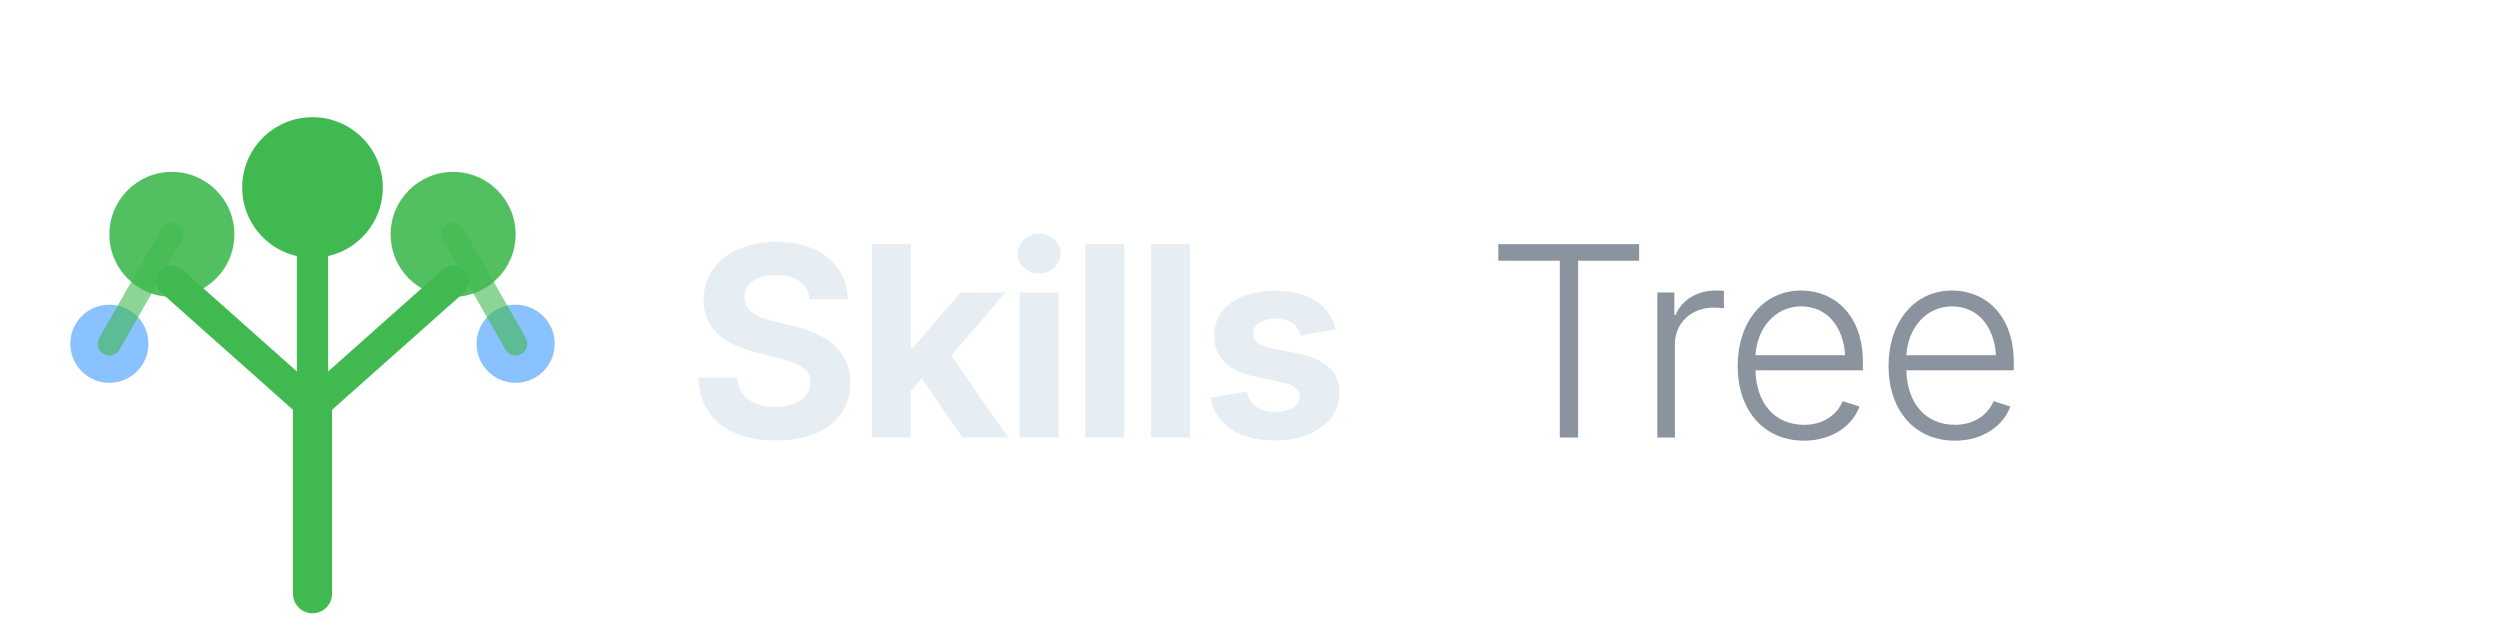
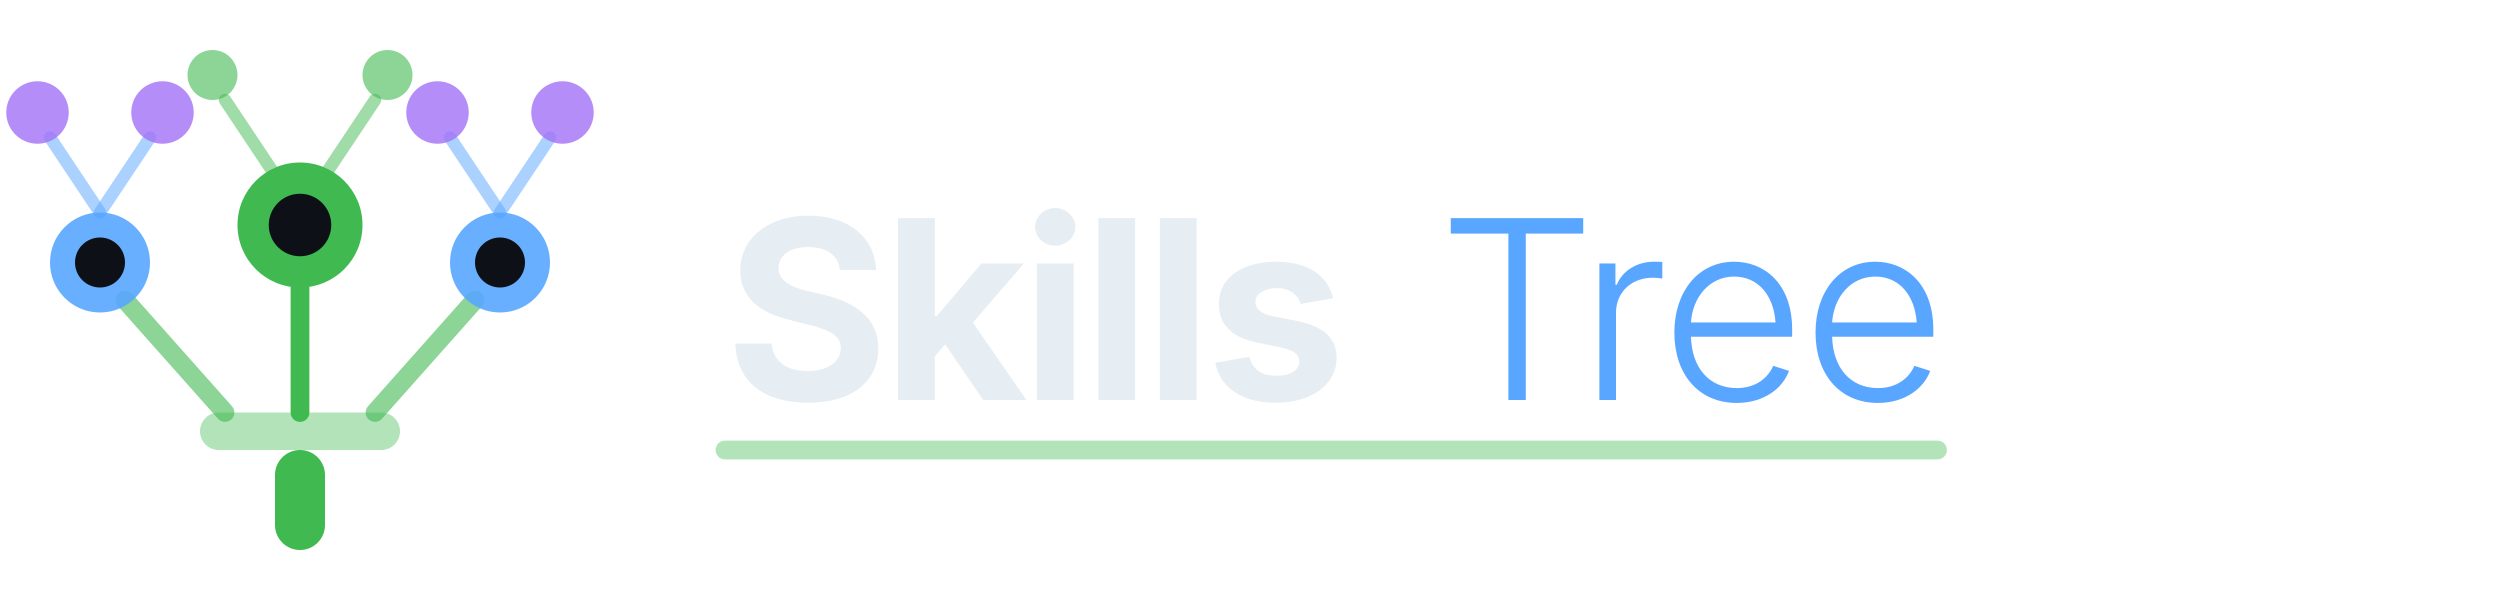
- <svg xmlns="http://www.w3.org/2000/svg" viewBox="0 0 160 40" fill="none" role="img" aria-label="Skills Tree">
-   <line x1="20" y1="38" x2="20" y2="26" stroke="#3fb950" stroke-width="2.5" stroke-linecap="round" />
-   <line x1="20" y1="26" x2="11" y2="18" stroke="#3fb950" stroke-width="2" stroke-linecap="round" />
-   <line x1="20" y1="26" x2="29" y2="18" stroke="#3fb950" stroke-width="2" stroke-linecap="round" />
-   <line x1="20" y1="26" x2="20" y2="16" stroke="#3fb950" stroke-width="2" stroke-linecap="round" />
-   <circle cx="11" cy="15" r="4" fill="#3fb950" opacity="0.9" />
-   <circle cx="20" cy="12" r="4.5" fill="#3fb950" />
-   <circle cx="29" cy="15" r="4" fill="#3fb950" opacity="0.9" />
-   <circle cx="7" cy="22" r="2.5" fill="#58a6ff" opacity="0.7" />
-   <line x1="11" y1="15" x2="7" y2="22" stroke="#3fb950" stroke-width="1.5" stroke-linecap="round" opacity="0.6" />
-   <circle cx="33" cy="22" r="2.5" fill="#58a6ff" opacity="0.7" />
-   <line x1="29" y1="15" x2="33" y2="22" stroke="#3fb950" stroke-width="1.5" stroke-linecap="round" opacity="0.6" />
-   <text x="44" y="28" font-family="Inter, -apple-system, sans-serif" font-size="17" font-weight="700" fill="#e6edf3" letter-spacing="-0.4">Skills</text>
-   <text x="95" y="28" font-family="Inter, -apple-system, sans-serif" font-size="17" font-weight="300" fill="#8b949e" letter-spacing="-0.2">Tree</text>
+ <svg xmlns="http://www.w3.org/2000/svg" viewBox="0 0 200 48" fill="none" role="img" aria-label="Skills Tree">
+   <rect x="22" y="36" width="4" height="8" rx="2" fill="#3fb950" />
+   <rect x="16" y="33" width="16" height="3" rx="1.5" fill="#3fb950" opacity="0.4" />
+   <line x1="18" y1="33" x2="10" y2="24" stroke="#3fb950" stroke-width="1.5" stroke-linecap="round" opacity="0.6" />
+   <line x1="30" y1="33" x2="38" y2="24" stroke="#3fb950" stroke-width="1.5" stroke-linecap="round" opacity="0.6" />
+   <line x1="24" y1="33" x2="24" y2="22" stroke="#3fb950" stroke-width="1.5" stroke-linecap="round" />
+   <circle cx="24" cy="18" r="5" fill="#3fb950" />
+   <circle cx="24" cy="18" r="2.5" fill="#0d1117" />
+   <circle cx="8" cy="21" r="4" fill="#58a6ff" opacity="0.9" />
+   <circle cx="8" cy="21" r="2" fill="#0d1117" />
+   <circle cx="40" cy="21" r="4" fill="#58a6ff" opacity="0.9" />
+   <circle cx="40" cy="21" r="2" fill="#0d1117" />
+   <line x1="8" y1="17" x2="4" y2="11" stroke="#58a6ff" stroke-width="1" stroke-linecap="round" opacity="0.5" />
+   <circle cx="3" cy="9" r="2.5" fill="#a371f7" opacity="0.8" />
+   <line x1="8" y1="17" x2="12" y2="11" stroke="#58a6ff" stroke-width="1" stroke-linecap="round" opacity="0.5" />
+   <circle cx="13" cy="9" r="2.5" fill="#a371f7" opacity="0.8" />
+   <line x1="40" y1="17" x2="36" y2="11" stroke="#58a6ff" stroke-width="1" stroke-linecap="round" opacity="0.5" />
+   <circle cx="35" cy="9" r="2.5" fill="#a371f7" opacity="0.8" />
+   <line x1="40" y1="17" x2="44" y2="11" stroke="#58a6ff" stroke-width="1" stroke-linecap="round" opacity="0.5" />
+   <circle cx="45" cy="9" r="2.5" fill="#a371f7" opacity="0.8" />
+   <line x1="22" y1="14" x2="18" y2="8" stroke="#3fb950" stroke-width="1" stroke-linecap="round" opacity="0.5" />
+   <circle cx="17" cy="6" r="2" fill="#3fb950" opacity="0.6" />
+   <line x1="26" y1="14" x2="30" y2="8" stroke="#3fb950" stroke-width="1" stroke-linecap="round" opacity="0.5" />
+   <circle cx="31" cy="6" r="2" fill="#3fb950" opacity="0.6" />
+   <text x="58" y="32" font-family="'Segoe UI', Inter, -apple-system, sans-serif" font-size="20" font-weight="700" fill="#e6edf3" letter-spacing="-0.5">Skills</text>
+   <text x="115" y="32" font-family="'Segoe UI', Inter, -apple-system, sans-serif" font-size="20" font-weight="300" fill="#58a6ff" letter-spacing="-0.3">Tree</text>
+   <line x1="58" y1="36" x2="155" y2="36" stroke="#3fb950" stroke-width="1.5" stroke-linecap="round" opacity="0.4" />
</svg>
